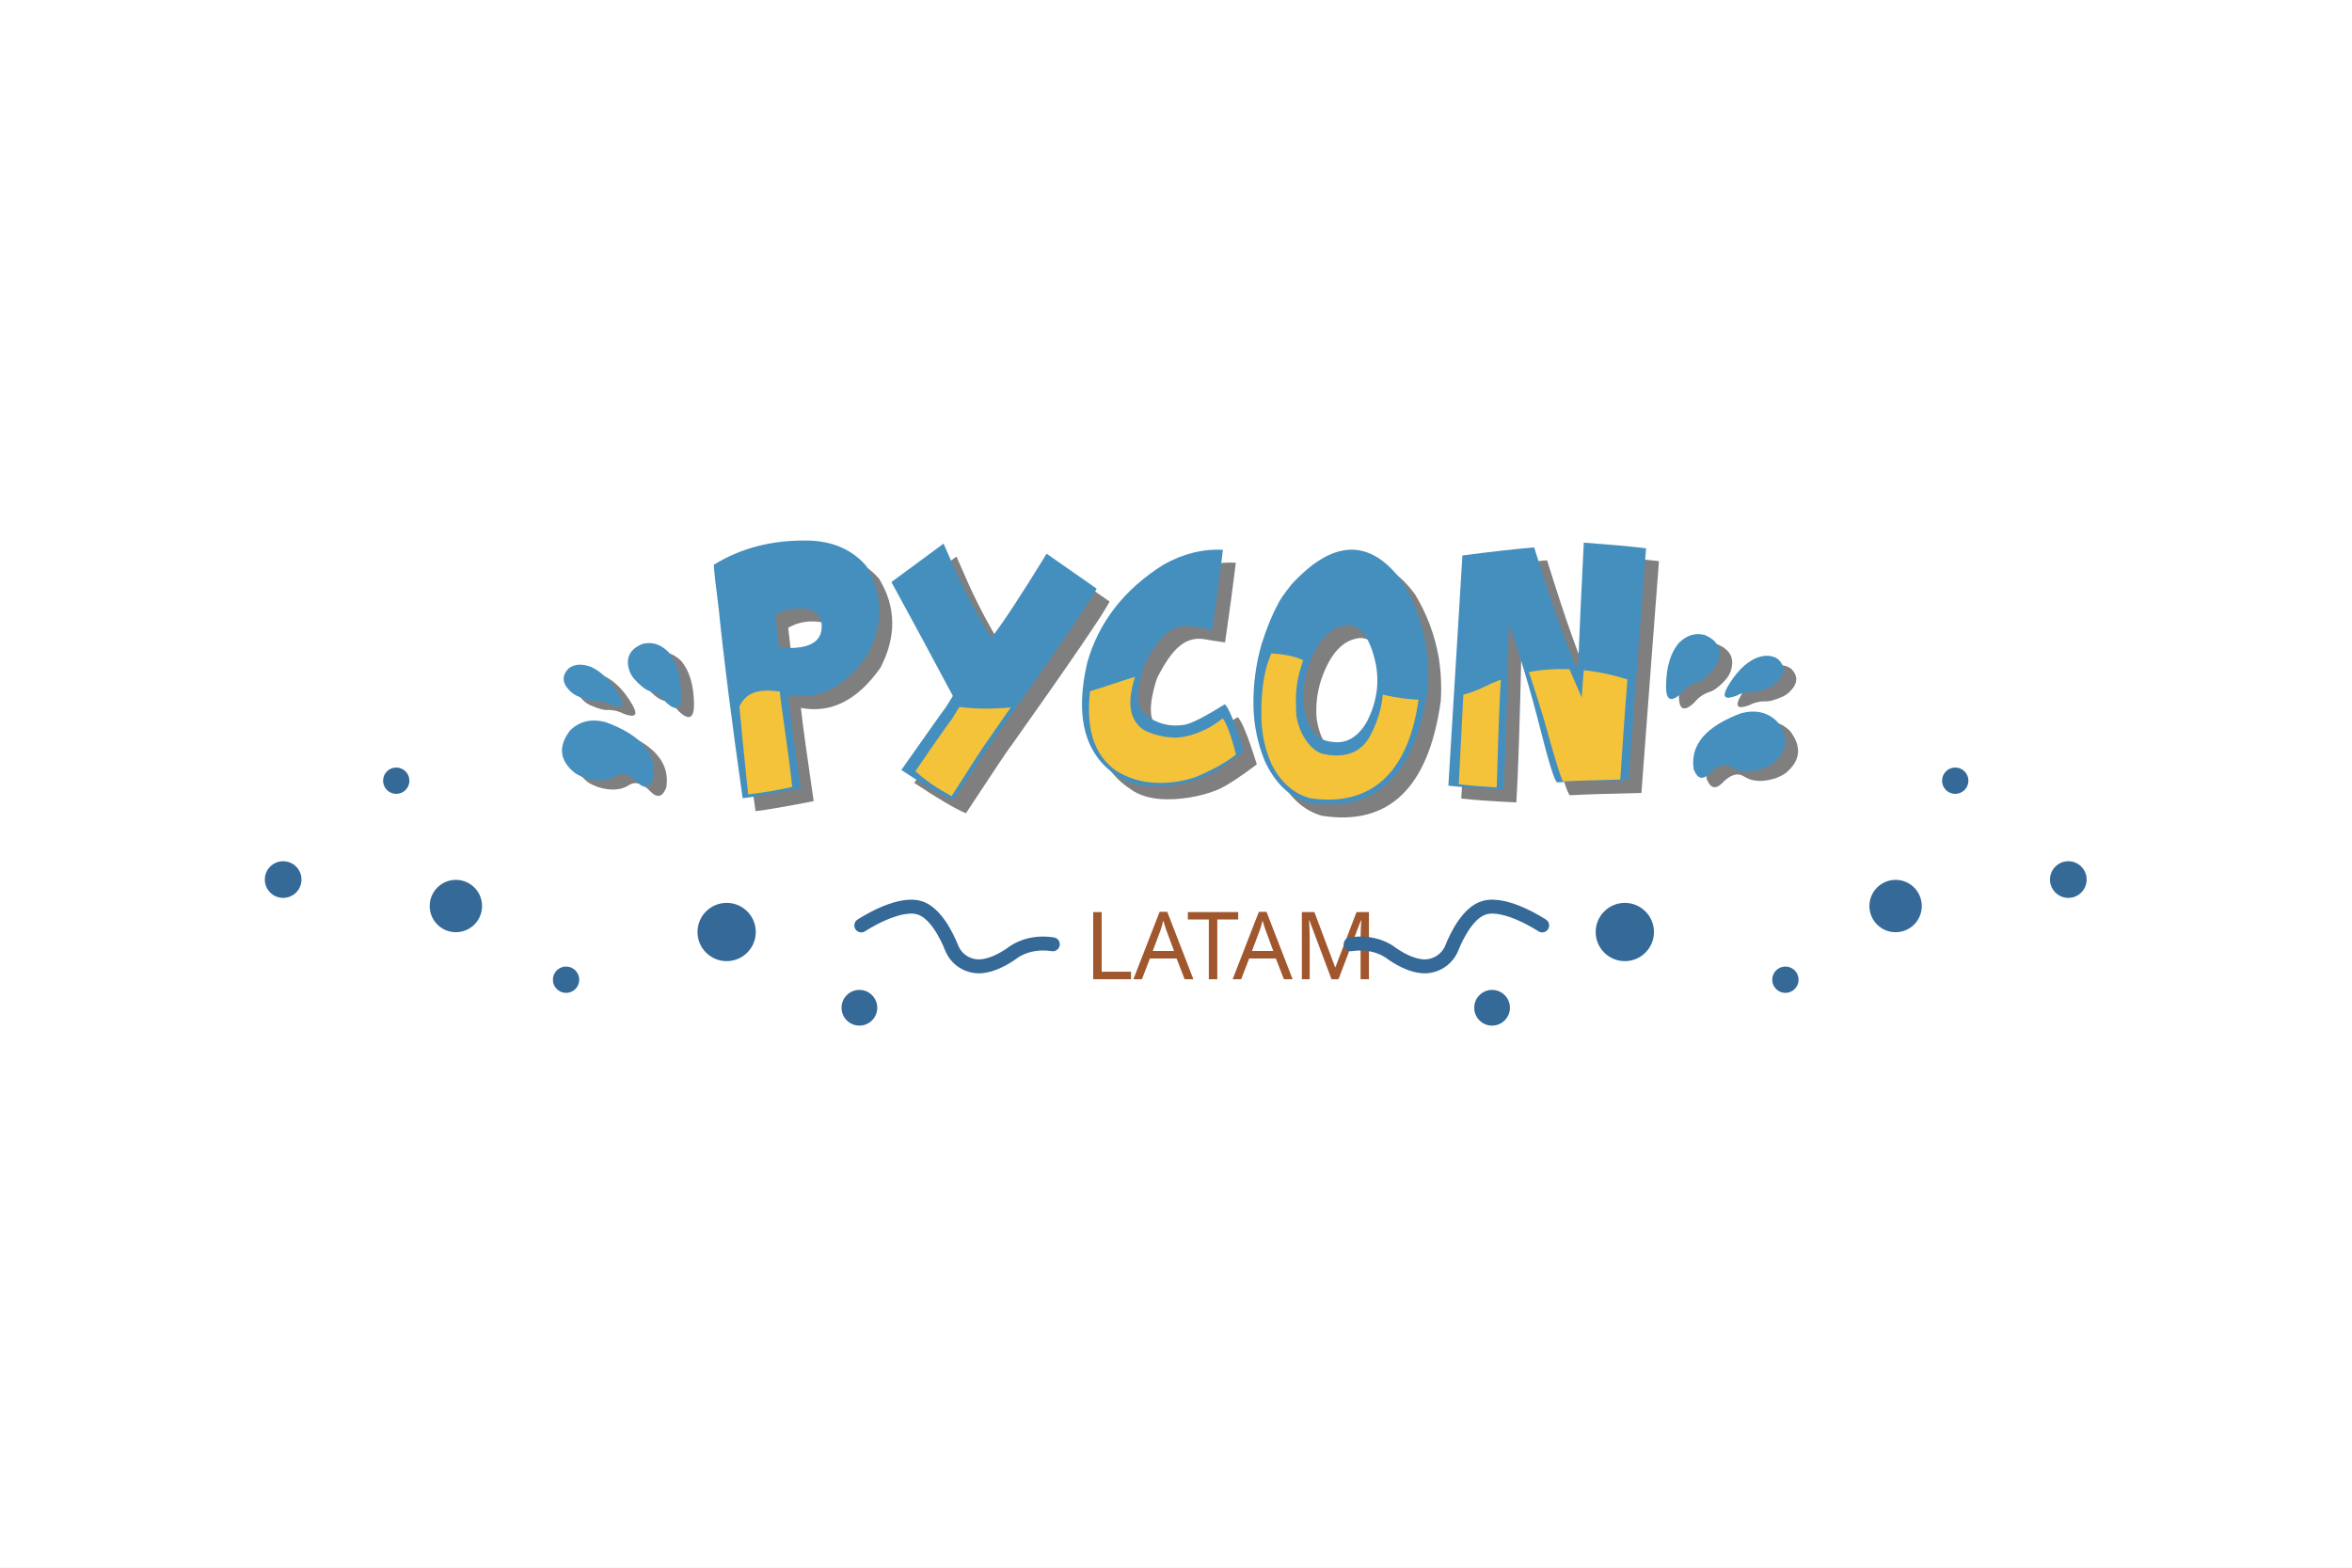
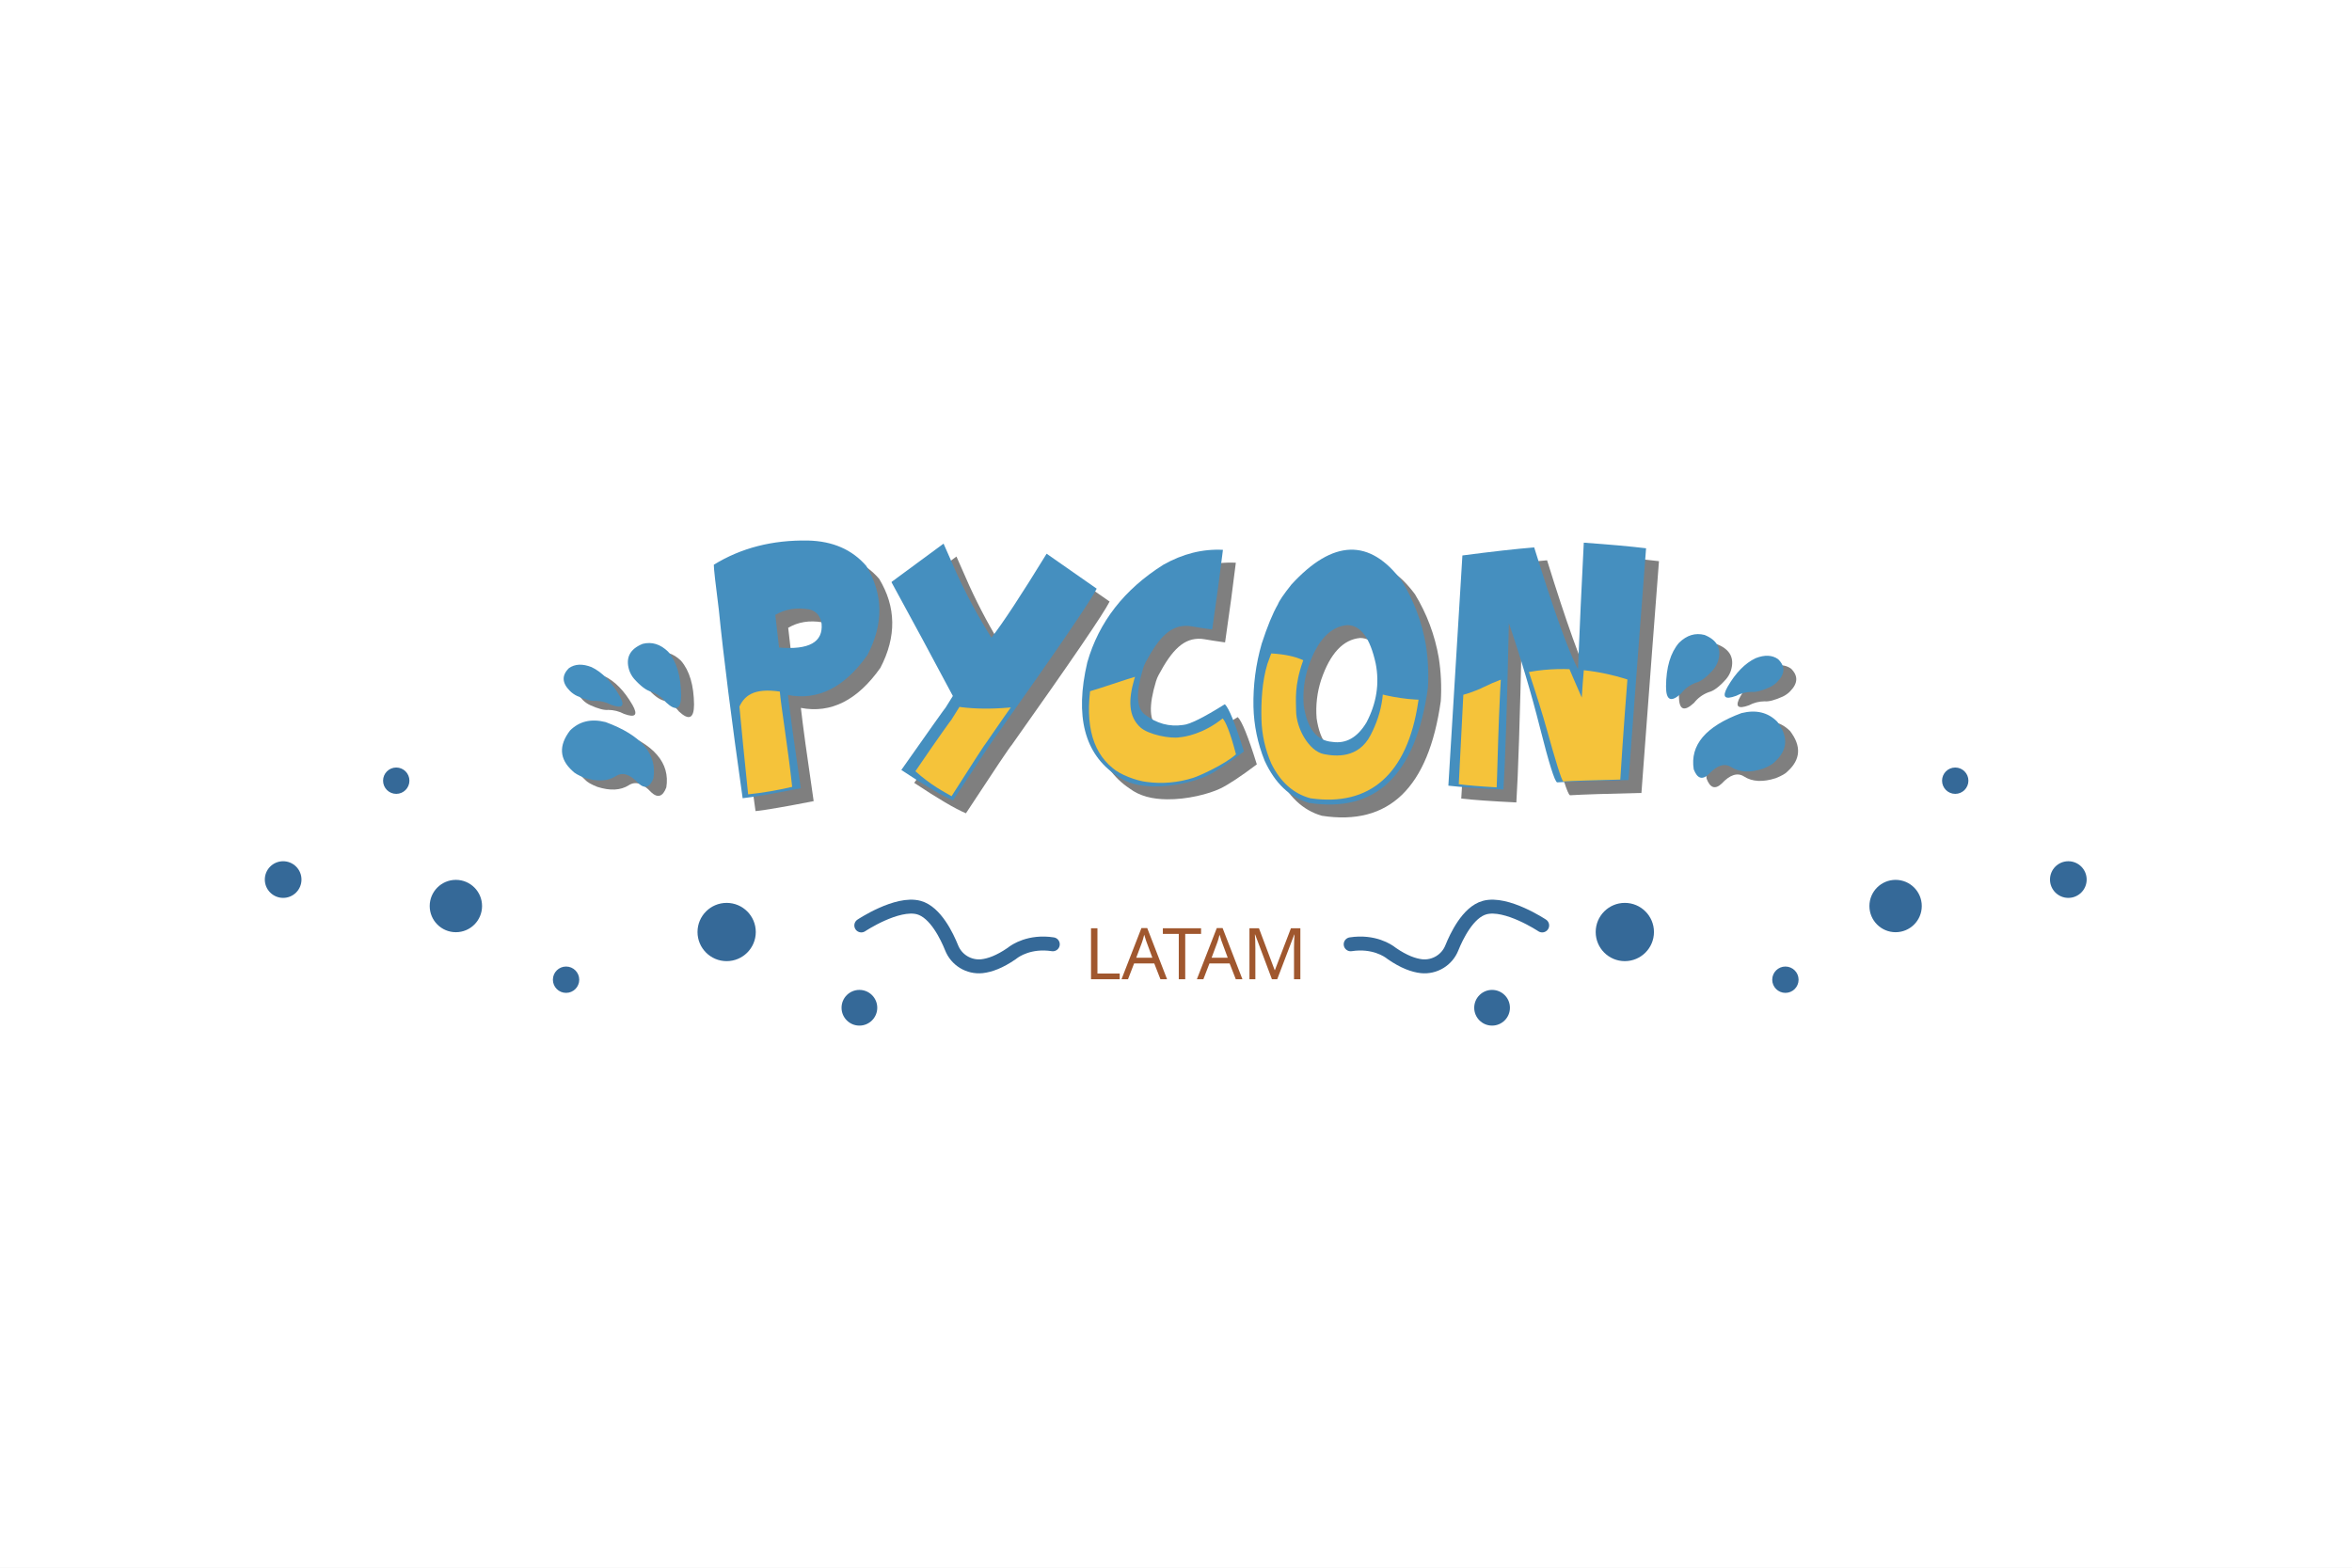
<svg xmlns="http://www.w3.org/2000/svg" width="1350" height="900" viewBox="0 0 1350 900">
  <defs>
    <clipPath id="a">
      <path d="M947,486.667h535.206V390.444s-46.688-22.775-92.807,0-100.778-13.1-100.778-13.1-19.358-19.928-113.873,11.957c-62.631,21.124-95.244,13.511-110.139,5.961a65.635,65.635,0,0,0-32.454-7.2c-3.65.154-28.821,12.407-32.779,12.623-10.493.569-3.758-5.847-14.234-7.4-15.373-2.277-21.067,2.278-24.124,10.2" transform="translate(-947 -371.198)" fill="none" />
    </clipPath>
  </defs>
  <g transform="translate(2255 183.997)" style="isolation:isolate">
    <rect width="1350" height="900" transform="translate(-2255 -183.997)" fill="#fff" />
    <g transform="translate(-2103 126.298)">
      <g transform="translate(170.565 0.003)">
        <g transform="translate(7.402 7.402)" opacity="0.5" style="mix-blend-mode:multiply;isolation:isolate">
          <path d="M811.531,425.556q7.971-8.011,20.435-4.88,30.809,11.33,27.466,32.289-3.057,8.011-8.671,2.784-7.174-7.732-12.845-4.06-7.06,4.5-18.129.945-5.164-2.055-6.895-3.986Q801.721,438.452,811.531,425.556Zm-.569-35.87q5.164-3.61,12.953-.569,9.008,4.287,16.068,16.46,5,8.791-4.834,5.17a19.752,19.752,0,0,0-9.007-2.277q-3.5.393-10.4-2.727a14.617,14.617,0,0,1-4.282-3q-6.85-6.878-.5-13.05Zm42.2-13.9q8-2.061,14.735,4.5,7.277,8.506,7.447,25.132-.051,11.957-8.672,3.946a18.774,18.774,0,0,0-8.541-6.172q-4.117-1-9.787-7.339A14.945,14.945,0,0,1,845.5,390.8q-3.223-10.545,7.652-15Z" transform="translate(-806.944 -318.613)" />
          <path d="M1047.5,290.328q14.678,24.244.723,51.1-19.74,27.973-45.646,23.02,1.617,14.57,7.339,53.521-24.483,4.783-33.365,5.728-9.617-67.755-13.665-108.146Q960,293.056,960,289.662q23.412-14.462,54.09-13.9Q1035.322,276.259,1047.5,290.328ZM997.459,337.2q25.8,2.169,24.409-13.665-.94-6.61-6.946-8.227-11.08-1.9-19.62,3.154Q996.741,330.549,997.459,337.2Z" transform="translate(-872.855 -275.743)" />
          <path d="M1169.071,278.9q0,.108,7.368,16.711a320.094,320.094,0,0,0,20.1,37.282q9.617-12.241,31.691-48.208,5.779,3.986,28.747,20.07-4.9,9.958-56.271,82.462-1.555,1.554-26.191,39.087-9.173-3.838-29.687-17.463,25.234-35.87,25.462-35.87l4.116-6.616q-17.65-33.2-35.141-65.17v-.33Q1159.955,285.516,1169.071,278.9Z" transform="translate(-950.054 -277.102)" />
          <path d="M1412.053,285.092q-2.278,19.023-6.166,45.709h-.279c-4.412-.569-9.616-1.458-11.632-1.8a16.455,16.455,0,0,0-1.748-.222c-9.93-.626-16.671,6.126-24.482,20.736a20.863,20.863,0,0,0-1.521,3.672q-6.348,20.958,1.048,26.493,10.061,7.721,21.966,5.944,5.608-.444,23.913-11.894,3.553,3.331,10.955,27.13-13.745,10.34-20.8,13.79c-6.673,3.223-19.313,6.439-30.859,6.263-8.307-.114-15.458-1.765-21.46-6.263q-27.637-18.567-16.791-64.942,9.953-34.811,43.648-56.049Q1394.545,284.2,1412.053,285.092Z" transform="translate(-1032.68 -279.736)" />
          <path d="M1589.291,303.157a104.085,104.085,0,0,1,13.665,36.44,114.718,114.718,0,0,1,1.173,24.859q-10.517,74.895-68.324,65.887-16.466-4.783-25.36-24.13A87.812,87.812,0,0,1,1504,375.182a121.647,121.647,0,0,1,4.726-36.195q4.834-14.843,9.286-22.575,1.111-2.995,7.726-11.342Q1561.6,265.909,1589.291,303.157Zm-56.435,71.285q2.943,19.9,16.4,20.9,11.849,1.782,19.626-11.171,8.677-16.569,5.284-33.809-4.783-21.966-16.29-22.074-14.684,1.281-22.411,24.022A56.5,56.5,0,0,0,1532.856,374.442Z" transform="translate(-1107.107 -279.729)" />
          <path d="M1813.986,281.153q-2.944,37.812-10.066,133.056-30.023.666-40.995,1.332-2.119-.831-9.787-31.161t-17.9-60.245q-1.56,71.12-3.114,95.523-21.659-1.053-31.623-2.226,3.985-64.105,8.062-132.162,25.411-3.337,41.2-4.618,16.8,54.09,25.137,69.947,1.441-36.035,3.331-72.668Q1800.7,279.536,1813.986,281.153Z" transform="translate(-1191.738 -276.685)" />
          <path d="M1949.793,382.118a14.472,14.472,0,0,1-2.892,5.062q-5.62,6.337-9.788,7.339a18.8,18.8,0,0,0-8.506,6.172q-8.677,8.011-8.677-3.946.108-16.626,7.453-25.132,6.667-6.559,14.678-4.5Q1952.993,371.556,1949.793,382.118Zm32.579,57.831q-1.708,1.936-6.895,3.986-11.057,3.553-18.123-.945-5.693-3.673-12.9,4.06-5.557,5.215-8.62-2.784-3.337-20.941,27.409-32.289,12.526-3.109,20.5,4.9Q1993.55,429.768,1982.373,439.948Zm1.389-45.874a15.007,15.007,0,0,1-4.225,3q-6.9,3.114-10.454,2.727a19.359,19.359,0,0,0-8.951,2.277q-9.839,3.616-4.891-5.17,7.054-12.179,16.124-16.46,7.783-3.058,12.9.569,6.309,6.166-.523,13.056Z" transform="translate(-1286.231 -314.877)" />
        </g>
        <path d="M798.531,412.556q7.971-8.011,20.435-4.88,30.809,11.331,27.466,32.289-3.057,8.011-8.672,2.784-7.174-7.732-12.845-4.06-7.06,4.5-18.129.945-5.164-2.055-6.9-3.986Q788.721,425.452,798.531,412.556Zm-.569-35.87q5.164-3.61,12.953-.569,9.008,4.287,16.068,16.46,5,8.791-4.834,5.17a19.751,19.751,0,0,0-9.007-2.277q-3.5.393-10.4-2.727a14.618,14.618,0,0,1-4.282-3q-6.849-6.878-.5-13.05Zm42.2-13.9q8-2.061,14.735,4.5,7.277,8.506,7.447,25.132-.051,11.957-8.672,3.946a18.773,18.773,0,0,0-8.541-6.172q-4.116-1-9.787-7.339A14.944,14.944,0,0,1,832.5,377.8q-3.223-10.545,7.652-15Z" transform="translate(-793.944 -303.433)" fill="#458fbf" />
        <path d="M1034.5,277.328q14.678,24.244.723,51.1-19.74,27.973-45.647,23.02,1.617,14.57,7.339,53.521-24.483,4.783-33.365,5.728-9.617-67.755-13.665-108.146Q947,280.056,947,276.662q23.412-14.462,54.09-13.9Q1022.322,263.259,1034.5,277.328ZM984.459,324.2q25.8,2.169,24.409-13.665-.94-6.61-6.946-8.227-11.08-1.9-19.62,3.154Q983.741,317.549,984.459,324.2Z" transform="translate(-859.855 -262.743)" fill="#458fbf" />
        <path d="M1156.07,265.9q0,.108,7.368,16.711a320.087,320.087,0,0,0,20.1,37.282q9.617-12.241,31.691-48.208,5.779,3.986,28.747,20.07-4.9,9.958-56.271,82.462-1.555,1.554-26.191,39.087-9.173-3.838-29.687-17.463,25.235-35.87,25.462-35.87l4.116-6.616q-17.65-33.2-35.141-65.17v-.33Q1146.955,272.516,1156.07,265.9Z" transform="translate(-937.054 -264.102)" fill="#458fbf" />
        <path d="M1399.053,272.092q-2.277,19.023-6.166,45.709h-.279c-4.413-.569-9.617-1.458-11.632-1.8a16.443,16.443,0,0,0-1.748-.222c-9.93-.626-16.671,6.126-24.483,20.736a20.874,20.874,0,0,0-1.52,3.672q-6.348,20.958,1.048,26.493,10.061,7.721,21.966,5.944,5.608-.444,23.913-11.894,3.553,3.331,10.955,27.13-13.745,10.34-20.8,13.79c-6.673,3.223-19.313,6.44-30.86,6.263-8.307-.114-15.458-1.765-21.459-6.263q-27.637-18.567-16.791-64.942,9.953-34.811,43.648-56.049Q1381.545,271.2,1399.053,272.092Z" transform="translate(-1019.68 -266.736)" fill="#458fbf" />
        <path d="M1576.292,290.157a104.087,104.087,0,0,1,13.665,36.44,114.665,114.665,0,0,1,1.173,24.859q-10.516,74.889-68.324,65.887-16.466-4.783-25.36-24.13A87.8,87.8,0,0,1,1491,362.182a121.644,121.644,0,0,1,4.726-36.195q4.834-14.843,9.286-22.575,1.11-2.995,7.726-11.342Q1548.6,252.909,1576.292,290.157Zm-56.436,71.285q2.943,19.9,16.4,20.9,11.849,1.782,19.626-11.171,8.677-16.569,5.283-33.809-4.782-21.966-16.29-22.074-14.684,1.281-22.41,24.022A56.511,56.511,0,0,0,1519.856,361.442Z" transform="translate(-1094.107 -266.729)" fill="#458fbf" />
        <path d="M1800.987,268.153q-2.944,37.812-10.067,133.056-30.023.666-40.994,1.332-2.119-.831-9.787-31.162t-17.9-60.245q-1.56,71.12-3.115,95.523-21.658-1.053-31.623-2.226,3.986-64.105,8.062-132.162,25.411-3.337,41.2-4.618,16.8,54.09,25.138,69.947,1.441-36.035,3.331-72.668Q1787.7,266.536,1800.987,268.153Z" transform="translate(-1178.737 -263.685)" fill="#458fbf" />
        <path d="M1936.794,369.118a14.481,14.481,0,0,1-2.893,5.062q-5.62,6.337-9.787,7.339a18.8,18.8,0,0,0-8.506,6.172q-8.677,8.011-8.677-3.946.109-16.625,7.453-25.132,6.667-6.559,14.678-4.5Q1939.993,358.556,1936.794,369.118Zm32.579,57.831q-1.708,1.936-6.9,3.986-11.057,3.553-18.123-.945-5.693-3.673-12.9,4.059-5.557,5.215-8.62-2.784-3.337-20.941,27.409-32.289,12.526-3.109,20.5,4.9Q1980.549,416.768,1969.373,426.948Zm1.389-45.874a15,15,0,0,1-4.225,3q-6.9,3.114-10.454,2.727a19.356,19.356,0,0,0-8.95,2.277q-9.838,3.616-4.891-5.17,7.054-12.179,16.125-16.46,7.783-3.058,12.9.569,6.309,6.166-.524,13.056Z" transform="translate(-1273.231 -299.887)" fill="#458fbf" />
-         <text transform="translate(299.673 251.885)" fill="#a0572e" font-size="54" font-family="DimboRegular, Dimbo">
+         <text transform="translate(299.673 251.885)" fill="#a0572e" font-size="41" font-family="DimboRegular, Dimbo">
          <tspan x="0" y="0">LATAM</tspan>
        </text>
        <g transform="translate(87.145 64.673)" clip-path="url(#a)">
          <path d="M1037.406,292.966c5.124,14.234,11.387,27.33,0,43.272-16.284,22.775-34.009,20.657-45.863,17.65.695,8.7,4.629,31.947,7.146,55.229a204.958,204.958,0,0,1-25.274,4.316q-6.326-60.723-8.956-96.9-1.9-20.173-1.879-23.213a55.312,55.312,0,0,1,37.248-12.276C1009.542,281.391,1031.866,284.545,1037.406,292.966ZM987.871,334.53c19.66,5.341,33.115-3.564,32.522-13.027-.416-3.951-4.737-12.2-7.481-13.175-5.068-1.139-23.953-1.281-27.9,1.708C985.656,317.255,987.558,330.544,987.871,334.53Z" transform="translate(-953.709 -332.365)" fill="#f5c33a" />
          <path d="M1158.636,281c0,.063,10.818,17.081,14.969,26.3,3.985,8.854,7.846,15.521,12.93,27.216a304.5,304.5,0,0,0,23.173-33.86c2.5,2.363,18.476-1.48,28.4,8-2.6,5.3-26.692,36.781-52.775,74.917q-1.139,1.2-20.053,30.905c-4.059-2.374-11.849-6.263-20.742-14.348,12.822-18.869,20.6-29.607,20.7-29.607l6.491-10.385c-9.172-18.282-27.865-45.754-34.731-63.769l8.541-6.263C1155.544,282.332,1154.229,284.348,1158.636,281Z" transform="translate(-1028.82 -332.356)" fill="#f5c33a" />
          <path d="M1380.789,299.951c-1.047,10.425,9.782,10.716,8,25.348h-.193l-8.632-1.372.034.228c-6.241-1.429-21.893,7.681-28.725,31.025-3.61,12.332-3.416,21.636,3.416,27.9,4.617,4.23,17.32,6.667,22.775,5.694,2.574-.245,13.1-1.708,24.483-10.818,1.628,1.828,4.242,7.561,7.629,20.611-6.292,5.694-21.118,12.492-24.71,13.551a61.286,61.286,0,0,1-26.76,2.278c-5.694-.666-15.145-4.185-19.273-7.9q-18.995-15.271-11.541-53.413a79.039,79.039,0,0,1,30-46.119Q1368.753,299.2,1380.789,299.951Z" transform="translate(-1109.861 -340.488)" fill="#f5c33a" />
          <path d="M1577,308.546c5.8,8.66,9.679,20.571,11.957,31.885a79.525,79.525,0,0,1,0,26.191c-6.2,41.068-27.688,59.9-61.794,54.961q-14.564-3.929-22.427-19.848a67.806,67.806,0,0,1-5.694-25.513c-.262-9.787.336-21.744,3.416-31.8,2.847-8.142,4.777-12.276,7.4-16.512.655-1.645,5.21-10.818,9.11-15.373C1540.073,291.066,1560.667,288.122,1577,308.546Zm-58.076,62.631c0,10.249,7.4,23.344,15.942,25.052,6.918,1.384,19.808,2.511,26.76-10.818,6.832-13.1,9.679-27.9,5.124-46.119-3-12-10.869-18.527-17.651-18.22-12.526.569-21.636,9.167-26.191,21.636C1517.782,356.942,1518.921,365.414,1518.921,371.176Z" transform="translate(-1184.702 -338.265)" fill="#f5c33a" />
          <path d="M1799.917,280.277c-1.35,20.731-5.944,71.131-9.207,123.359-13.756.364-27.694.729-32.716,1.093-.968-.456-4.765-12.856-9.321-29.368-4.52-16.386-16.511-52.951-23.344-68.894-4.555,40.425-4.874,88.252-5.586,101.649q-14.912-.871-21.744-1.828c1.833-35.153,4.4-85.28,6.263-122.6,11.644-1.828,26.356-2.716,33.593-3.416,10.249,29.607,26.925,67.607,30.746,76.3,1.139-19.928,5.4-58.48,6.263-78.573C1785.153,278.882,1793.83,279.395,1799.917,280.277Z" transform="translate(-1270.405 -331.064)" fill="#f5c33a" />
        </g>
      </g>
      <g transform="translate(0 130.334)">
        <circle cx="10.249" cy="10.249" r="10.249" transform="translate(694.172 127.669)" fill="#356998" />
        <circle cx="16.722" cy="16.722" r="16.722" transform="translate(763.896 77.713)" fill="#356998" />
        <circle cx="15.026" cy="15.026" r="15.026" transform="translate(921.008 64.492)" fill="#356998" />
        <circle cx="10.522" cy="10.522" r="10.522" transform="translate(1024.656 53.8)" fill="#356998" />
        <circle cx="7.561" cy="7.561" r="7.561" transform="translate(962.703)" fill="#356998" />
        <circle cx="7.561" cy="7.561" r="7.561" transform="translate(865.227 114.255)" fill="#356998" />
        <circle cx="10.249" cy="10.249" r="10.249" transform="translate(331.031 127.669)" fill="#356998" />
        <circle cx="16.722" cy="16.722" r="16.722" transform="translate(248.36 77.713)" fill="#356998" />
        <circle cx="15.026" cy="15.026" r="15.026" transform="translate(94.64 64.492)" fill="#356998" />
        <circle cx="10.522" cy="10.522" r="10.522" transform="translate(0 53.8)" fill="#356998" />
        <circle cx="7.561" cy="7.561" r="7.561" transform="translate(67.874)" fill="#356998" />
        <circle cx="7.561" cy="7.561" r="7.561" transform="translate(165.35 114.255)" fill="#356998" />
        <path d="M1102,630.834s20.5-13.665,33.023-10.249c9.617,2.625,16.216,16.66,18.789,23.037a16.881,16.881,0,0,0,17.428,10.619c4.555-.5,10.152-2.522,16.967-7.208.211-.148.415-.3.621-.461,1.515-1.179,9.764-6.969,23.088-4.919" transform="translate(-759.63 -540.174)" fill="none" stroke="#356998" stroke-linecap="round" stroke-miterlimit="10" stroke-width="8" />
        <path d="M1691.867,630.834s-20.5-13.665-33.024-10.249c-9.617,2.625-16.215,16.66-18.789,23.037a16.881,16.881,0,0,1-17.428,10.619c-4.555-.5-10.152-2.522-16.967-7.208-.211-.148-.416-.3-.621-.461-1.514-1.179-9.765-6.969-23.088-4.919" transform="translate(-958.689 -540.174)" fill="none" stroke="#356998" stroke-linecap="round" stroke-miterlimit="10" stroke-width="8" />
      </g>
    </g>
  </g>
</svg>
